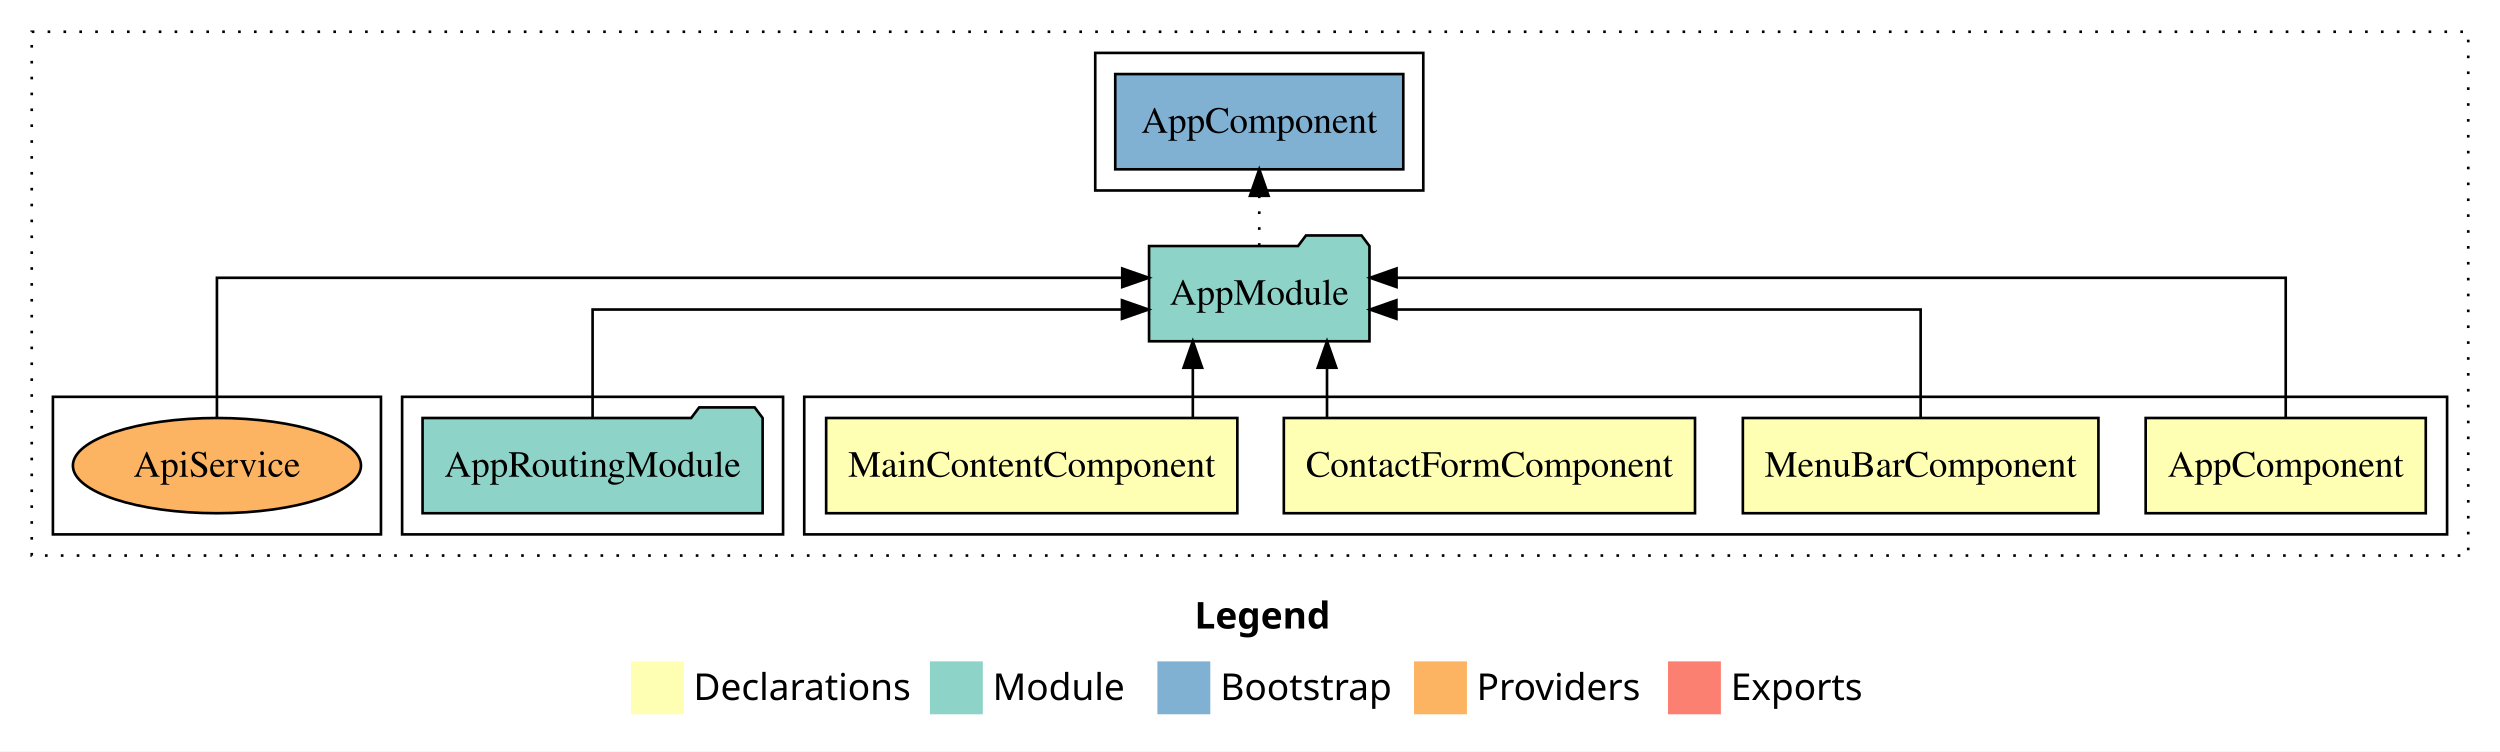
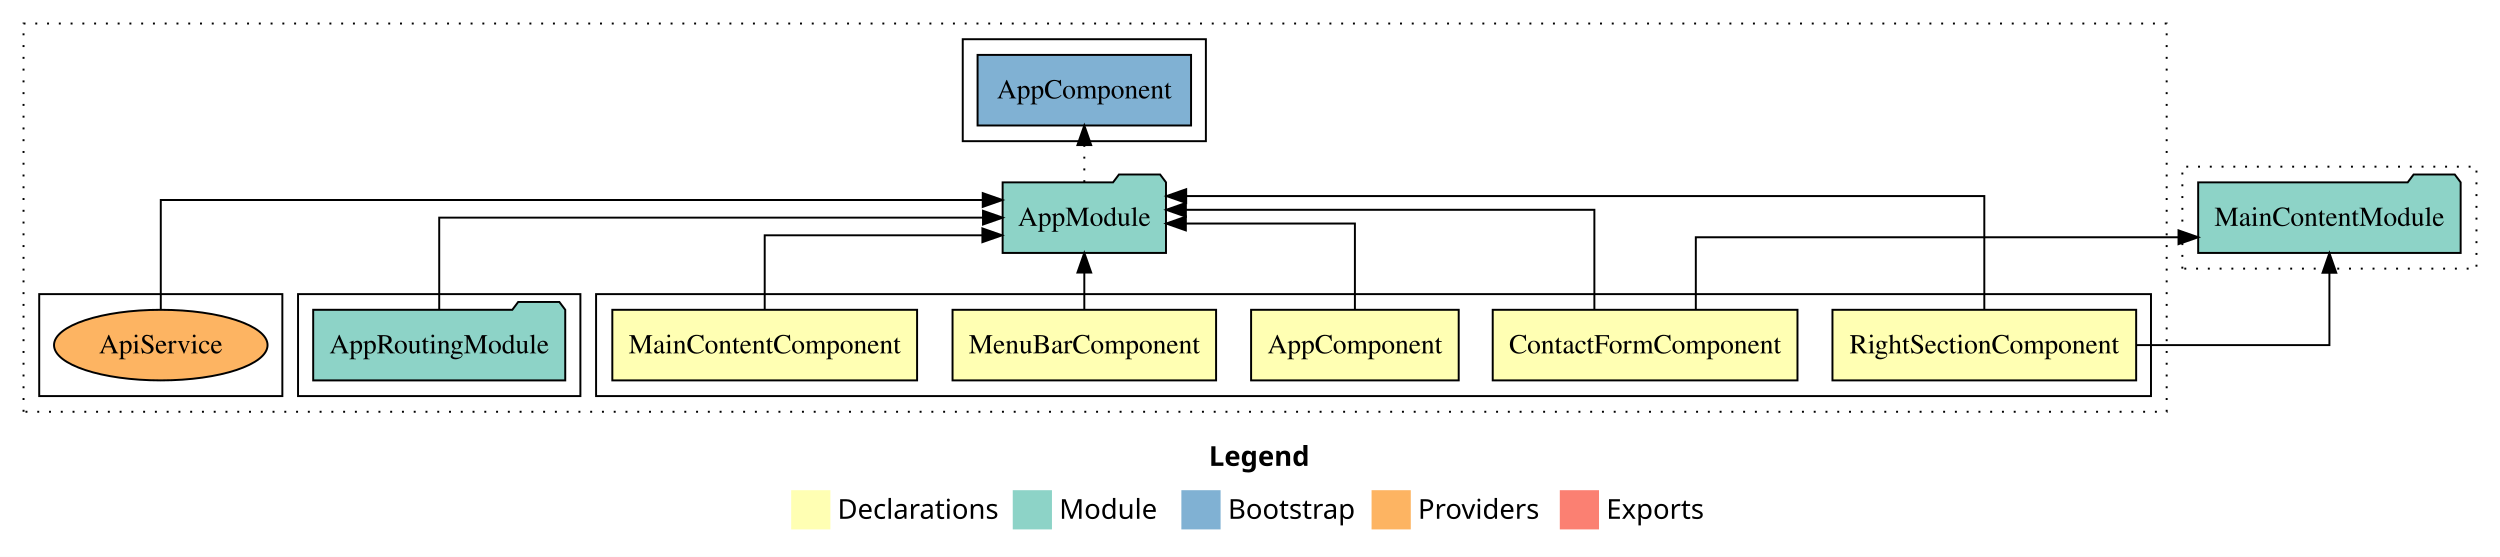
- <svg xmlns="http://www.w3.org/2000/svg" width="945pt" height="284pt" viewBox="0.00 0.00 945.00 284.00">
+ <svg xmlns="http://www.w3.org/2000/svg" width="1275pt" height="284pt" viewBox="0.00 0.00 1275.00 284.00">
  <g id="graph0" class="graph" transform="scale(1 1) rotate(0) translate(4 280)">
-     <polygon fill="#ffffff" stroke="transparent" points="-4,4 -4,-280 941,-280 941,4 -4,4" />
-     <text text-anchor="start" x="447.509" y="-42.4" font-family="sans-serif" font-weight="bold" font-size="14.00" fill="#000000">Legend</text>
-     <polygon fill="#ffffb3" stroke="transparent" points="234.5,-10 234.5,-30 254.5,-30 254.5,-10 234.5,-10" />
-     <text text-anchor="start" x="258.129" y="-15.4" font-family="sans-serif" font-size="14.00" fill="#000000">  Declarations</text>
-     <polygon fill="#8dd3c7" stroke="transparent" points="347.5,-10 347.5,-30 367.5,-30 367.5,-10 347.5,-10" />
-     <text text-anchor="start" x="371.225" y="-15.4" font-family="sans-serif" font-size="14.00" fill="#000000">  Module</text>
-     <polygon fill="#80b1d3" stroke="transparent" points="433.5,-10 433.5,-30 453.5,-30 453.5,-10 433.5,-10" />
-     <text text-anchor="start" x="457.281" y="-15.4" font-family="sans-serif" font-size="14.00" fill="#000000">  Bootstrap</text>
-     <polygon fill="#fdb462" stroke="transparent" points="530.5,-10 530.5,-30 550.5,-30 550.5,-10 530.5,-10" />
-     <text text-anchor="start" x="554.173" y="-15.4" font-family="sans-serif" font-size="14.00" fill="#000000">  Providers</text>
-     <polygon fill="#fb8072" stroke="transparent" points="626.5,-10 626.5,-30 646.5,-30 646.5,-10 626.5,-10" />
-     <text text-anchor="start" x="650.226" y="-15.4" font-family="sans-serif" font-size="14.00" fill="#000000">  Exports</text>
+     <polygon fill="#ffffff" stroke="transparent" points="-4,4 -4,-280 1271,-280 1271,4 -4,4" />
+     <text text-anchor="start" x="612.509" y="-42.4" font-family="sans-serif" font-weight="bold" font-size="14.00" fill="#000000">Legend</text>
+     <polygon fill="#ffffb3" stroke="transparent" points="399.5,-10 399.5,-30 419.5,-30 419.5,-10 399.5,-10" />
+     <text text-anchor="start" x="423.129" y="-15.4" font-family="sans-serif" font-size="14.00" fill="#000000">  Declarations</text>
+     <polygon fill="#8dd3c7" stroke="transparent" points="512.5,-10 512.5,-30 532.5,-30 532.5,-10 512.5,-10" />
+     <text text-anchor="start" x="536.225" y="-15.4" font-family="sans-serif" font-size="14.00" fill="#000000">  Module</text>
+     <polygon fill="#80b1d3" stroke="transparent" points="598.5,-10 598.5,-30 618.5,-30 618.5,-10 598.5,-10" />
+     <text text-anchor="start" x="622.281" y="-15.4" font-family="sans-serif" font-size="14.00" fill="#000000">  Bootstrap</text>
+     <polygon fill="#fdb462" stroke="transparent" points="695.5,-10 695.5,-30 715.5,-30 715.5,-10 695.5,-10" />
+     <text text-anchor="start" x="719.173" y="-15.4" font-family="sans-serif" font-size="14.00" fill="#000000">  Providers</text>
+     <polygon fill="#fb8072" stroke="transparent" points="791.5,-10 791.5,-30 811.5,-30 811.5,-10 791.5,-10" />
+     <text text-anchor="start" x="815.226" y="-15.4" font-family="sans-serif" font-size="14.00" fill="#000000">  Exports</text>
    <g id="clust1" class="cluster">
-       <polygon fill="none" stroke="#000000" stroke-dasharray="1,5" points="8,-70 8,-268 929,-268 929,-70 8,-70" />
+       <polygon fill="none" stroke="#000000" stroke-dasharray="1,5" points="8,-70 8,-268 1101,-268 1101,-70 8,-70" />
    </g>
    <g id="clust2" class="cluster">
-       <polygon fill="none" stroke="#000000" points="300,-78 300,-130 921,-130 921,-78 300,-78" />
+       <polygon fill="none" stroke="#000000" points="300,-78 300,-130 1093,-130 1093,-78 300,-78" />
    </g>
-     <g id="clust7" class="cluster">
+     <g id="clust8" class="cluster">
      <polygon fill="none" stroke="#000000" points="148,-78 148,-130 292,-130 292,-78 148,-78" />
    </g>
-     <g id="clust9" class="cluster">
-       <polygon fill="none" stroke="#000000" points="410,-208 410,-260 534,-260 534,-208 410,-208" />
+     <g id="clust10" class="cluster">
+       <polygon fill="none" stroke="#000000" points="487,-208 487,-260 611,-260 611,-208 487,-208" />
    </g>
-     <g id="clust10" class="cluster">
+     <g id="clust11" class="cluster">
      <polygon fill="none" stroke="#000000" points="16,-78 16,-130 140,-130 140,-78 16,-78" />
    </g>
+     <g id="clust18" class="cluster">
+       <polygon fill="none" stroke="#000000" stroke-dasharray="1,5" points="1109,-143 1109,-195 1259,-195 1259,-143 1109,-143" />
+     </g>
    <g id="node1" class="node">
-       <polygon fill="#ffffb3" stroke="#000000" points="912.94,-122 807.06,-122 807.06,-86 912.94,-86 912.94,-122" />
-       <text text-anchor="middle" x="860" y="-99.8" font-family="Times,serif" font-size="14.00" fill="#000000">AppComponent</text>
+       <polygon fill="#ffffb3" stroke="#000000" points="739.94,-122 634.06,-122 634.06,-86 739.94,-86 739.94,-122" />
+       <text text-anchor="middle" x="687" y="-99.8" font-family="Times,serif" font-size="14.00" fill="#000000">AppComponent</text>
    </g>
-     <g id="node5" class="node">
-       <polygon fill="#8dd3c7" stroke="#000000" points="513.657,-187 510.657,-191 489.657,-191 486.657,-187 430.343,-187 430.343,-151 513.657,-151 513.657,-187" />
-       <text text-anchor="middle" x="472" y="-164.8" font-family="Times,serif" font-size="14.00" fill="#000000">AppModule</text>
+     <g id="node6" class="node">
+       <polygon fill="#8dd3c7" stroke="#000000" points="590.657,-187 587.657,-191 566.657,-191 563.657,-187 507.343,-187 507.343,-151 590.657,-151 590.657,-187" />
+       <text text-anchor="middle" x="549" y="-164.8" font-family="Times,serif" font-size="14.00" fill="#000000">AppModule</text>
    </g>
    <g id="edge1" class="edge">
-       <path fill="none" stroke="#000000" d="M860,-122.284C860,-143.321 860,-175 860,-175 860,-175 523.891,-175 523.891,-175" />
-       <polygon fill="#000000" stroke="#000000" points="523.891,-171.5 513.891,-175 523.891,-178.5 523.891,-171.5" />
+       <path fill="none" stroke="#000000" d="M687,-122.267C687,-140.555 687,-166 687,-166 687,-166 600.779,-166 600.779,-166" />
+       <polygon fill="#000000" stroke="#000000" points="600.779,-162.5 590.779,-166 600.779,-169.5 600.779,-162.5" />
    </g>
    <g id="node2" class="node">
-       <polygon fill="#ffffb3" stroke="#000000" points="789.204,-122 654.796,-122 654.796,-86 789.204,-86 789.204,-122" />
-       <text text-anchor="middle" x="722" y="-99.8" font-family="Times,serif" font-size="14.00" fill="#000000">MenuBarComponent</text>
+       <polygon fill="#ffffb3" stroke="#000000" points="616.204,-122 481.796,-122 481.796,-86 616.204,-86 616.204,-122" />
+       <text text-anchor="middle" x="549" y="-99.8" font-family="Times,serif" font-size="14.00" fill="#000000">MenuBarComponent</text>
    </g>
    <g id="edge2" class="edge">
-       <path fill="none" stroke="#000000" d="M722,-122.022C722,-139.373 722,-163 722,-163 722,-163 523.844,-163 523.844,-163" />
-       <polygon fill="#000000" stroke="#000000" points="523.844,-159.5 513.844,-163 523.844,-166.5 523.844,-159.5" />
+       <path fill="none" stroke="#000000" d="M549,-122.106C549,-122.106 549,-140.991 549,-140.991" />
+       <polygon fill="#000000" stroke="#000000" points="545.5,-140.991 549,-150.991 552.5,-140.991 545.5,-140.991" />
    </g>
    <g id="node3" class="node">
-       <polygon fill="#ffffb3" stroke="#000000" points="636.713,-122 481.287,-122 481.287,-86 636.713,-86 636.713,-122" />
-       <text text-anchor="middle" x="559" y="-99.8" font-family="Times,serif" font-size="14.00" fill="#000000">ContactFormComponent</text>
+       <polygon fill="#ffffb3" stroke="#000000" points="912.713,-122 757.287,-122 757.287,-86 912.713,-86 912.713,-122" />
+       <text text-anchor="middle" x="835" y="-99.8" font-family="Times,serif" font-size="14.00" fill="#000000">ContactFormComponent</text>
    </g>
    <g id="edge3" class="edge">
-       <path fill="none" stroke="#000000" d="M497.611,-122.106C497.611,-122.106 497.611,-140.991 497.611,-140.991" />
-       <polygon fill="#000000" stroke="#000000" points="494.111,-140.991 497.611,-150.991 501.111,-140.991 494.111,-140.991" />
+       <path fill="none" stroke="#000000" d="M809.131,-122.129C809.131,-142.572 809.131,-173 809.131,-173 809.131,-173 600.795,-173 600.795,-173" />
+       <polygon fill="#000000" stroke="#000000" points="600.795,-169.5 590.795,-173 600.794,-176.5 600.795,-169.5" />
+     </g>
+     <g id="node10" class="node">
+       <polygon fill="#8dd3c7" stroke="#000000" points="1250.933,-187 1247.933,-191 1226.933,-191 1223.933,-187 1117.067,-187 1117.067,-151 1250.933,-151 1250.933,-187" />
+       <text text-anchor="middle" x="1184" y="-164.8" font-family="Times,serif" font-size="14.00" fill="#000000">MainContentModule</text>
+     </g>
+     <g id="edge9" class="edge">
+       <path fill="none" stroke="#000000" d="M860.869,-122.009C860.869,-138.049 860.869,-159 860.869,-159 860.869,-159 1107.047,-159 1107.047,-159" />
+       <polygon fill="#000000" stroke="#000000" points="1107.047,-162.5 1117.047,-159 1107.047,-155.5 1107.047,-162.5" />
    </g>
    <g id="node4" class="node">
      <polygon fill="#ffffb3" stroke="#000000" points="463.715,-122 308.285,-122 308.285,-86 463.715,-86 463.715,-122" />
      <text text-anchor="middle" x="386" y="-99.8" font-family="Times,serif" font-size="14.00" fill="#000000">MainContentComponent</text>
    </g>
    <g id="edge4" class="edge">
-       <path fill="none" stroke="#000000" d="M446.89,-122.106C446.89,-122.106 446.89,-140.991 446.89,-140.991" />
-       <polygon fill="#000000" stroke="#000000" points="443.39,-140.991 446.89,-150.991 450.39,-140.991 443.39,-140.991" />
+       <path fill="none" stroke="#000000" d="M386,-122.027C386,-138.398 386,-160 386,-160 386,-160 497.023,-160 497.023,-160" />
+       <polygon fill="#000000" stroke="#000000" points="497.024,-163.5 507.023,-160 497.023,-156.5 497.024,-163.5" />
+     </g>
+     <g id="node5" class="node">
+       <polygon fill="#ffffb3" stroke="#000000" points="1085.444,-122 930.556,-122 930.556,-86 1085.444,-86 1085.444,-122" />
+       <text text-anchor="middle" x="1008" y="-99.8" font-family="Times,serif" font-size="14.00" fill="#000000">RightSectionComponent</text>
+     </g>
+     <g id="edge5" class="edge">
+       <path fill="none" stroke="#000000" d="M1008,-122.011C1008,-144.485 1008,-180 1008,-180 1008,-180 600.95,-180 600.95,-180" />
+       <polygon fill="#000000" stroke="#000000" points="600.95,-176.5 590.95,-180 600.95,-183.5 600.95,-176.5" />
+     </g>
+     <g id="edge10" class="edge">
+       <path fill="none" stroke="#000000" d="M1085.452,-104C1132.671,-104 1184,-104 1184,-104 1184,-104 1184,-140.894 1184,-140.894" />
+       <polygon fill="#000000" stroke="#000000" points="1180.5,-140.894 1184,-150.894 1187.5,-140.894 1180.5,-140.894" />
+     </g>
+     <g id="node8" class="node">
+       <polygon fill="#80b1d3" stroke="#000000" points="603.439,-252 494.561,-252 494.561,-216 603.439,-216 603.439,-252" />
+       <text text-anchor="middle" x="549" y="-229.8" font-family="Times,serif" font-size="14.00" fill="#000000">AppComponent </text>
+     </g>
+     <g id="edge7" class="edge">
+       <path fill="none" stroke="#000000" stroke-dasharray="1,5" d="M549,-187.106C549,-187.106 549,-205.991 549,-205.991" />
+       <polygon fill="#000000" stroke="#000000" points="545.5,-205.991 549,-215.991 552.5,-205.991 545.5,-205.991" />
    </g>
    <g id="node7" class="node">
-       <polygon fill="#80b1d3" stroke="#000000" points="526.439,-252 417.561,-252 417.561,-216 526.439,-216 526.439,-252" />
-       <text text-anchor="middle" x="472" y="-229.8" font-family="Times,serif" font-size="14.00" fill="#000000">AppComponent </text>
-     </g>
-     <g id="edge6" class="edge">
-       <path fill="none" stroke="#000000" stroke-dasharray="1,5" d="M472,-187.106C472,-187.106 472,-205.991 472,-205.991" />
-       <polygon fill="#000000" stroke="#000000" points="468.5,-205.991 472,-215.991 475.5,-205.991 468.5,-205.991" />
-     </g>
-     <g id="node6" class="node">
      <polygon fill="#8dd3c7" stroke="#000000" points="284.274,-122 281.274,-126 260.274,-126 257.274,-122 155.726,-122 155.726,-86 284.274,-86 284.274,-122" />
      <text text-anchor="middle" x="220" y="-99.8" font-family="Times,serif" font-size="14.00" fill="#000000">AppRoutingModule</text>
    </g>
-     <g id="edge5" class="edge">
-       <path fill="none" stroke="#000000" d="M220,-122.022C220,-139.373 220,-163 220,-163 220,-163 420.104,-163 420.104,-163" />
-       <polygon fill="#000000" stroke="#000000" points="420.104,-166.5 430.104,-163 420.104,-159.5 420.104,-166.5" />
+     <g id="edge6" class="edge">
+       <path fill="none" stroke="#000000" d="M220,-122.106C220,-141.339 220,-169 220,-169 220,-169 497.332,-169 497.332,-169" />
+       <polygon fill="#000000" stroke="#000000" points="497.332,-172.5 507.332,-169 497.332,-165.5 497.332,-172.5" />
    </g>
-     <g id="node8" class="node">
+     <g id="node9" class="node">
      <ellipse fill="#fdb462" stroke="#000000" cx="78" cy="-104" rx="54.451" ry="18" />
      <text text-anchor="middle" x="78" y="-99.8" font-family="Times,serif" font-size="14.00" fill="#000000">ApiService</text>
    </g>
-     <g id="edge7" class="edge">
-       <path fill="none" stroke="#000000" d="M78,-122.284C78,-143.321 78,-175 78,-175 78,-175 420.208,-175 420.208,-175" />
-       <polygon fill="#000000" stroke="#000000" points="420.208,-178.5 430.208,-175 420.208,-171.5 420.208,-178.5" />
+     <g id="edge8" class="edge">
+       <path fill="none" stroke="#000000" d="M78,-122.292C78,-144.206 78,-178 78,-178 78,-178 497.202,-178 497.202,-178" />
+       <polygon fill="#000000" stroke="#000000" points="497.202,-181.5 507.202,-178 497.202,-174.5 497.202,-181.5" />
    </g>
  </g>
</svg>
